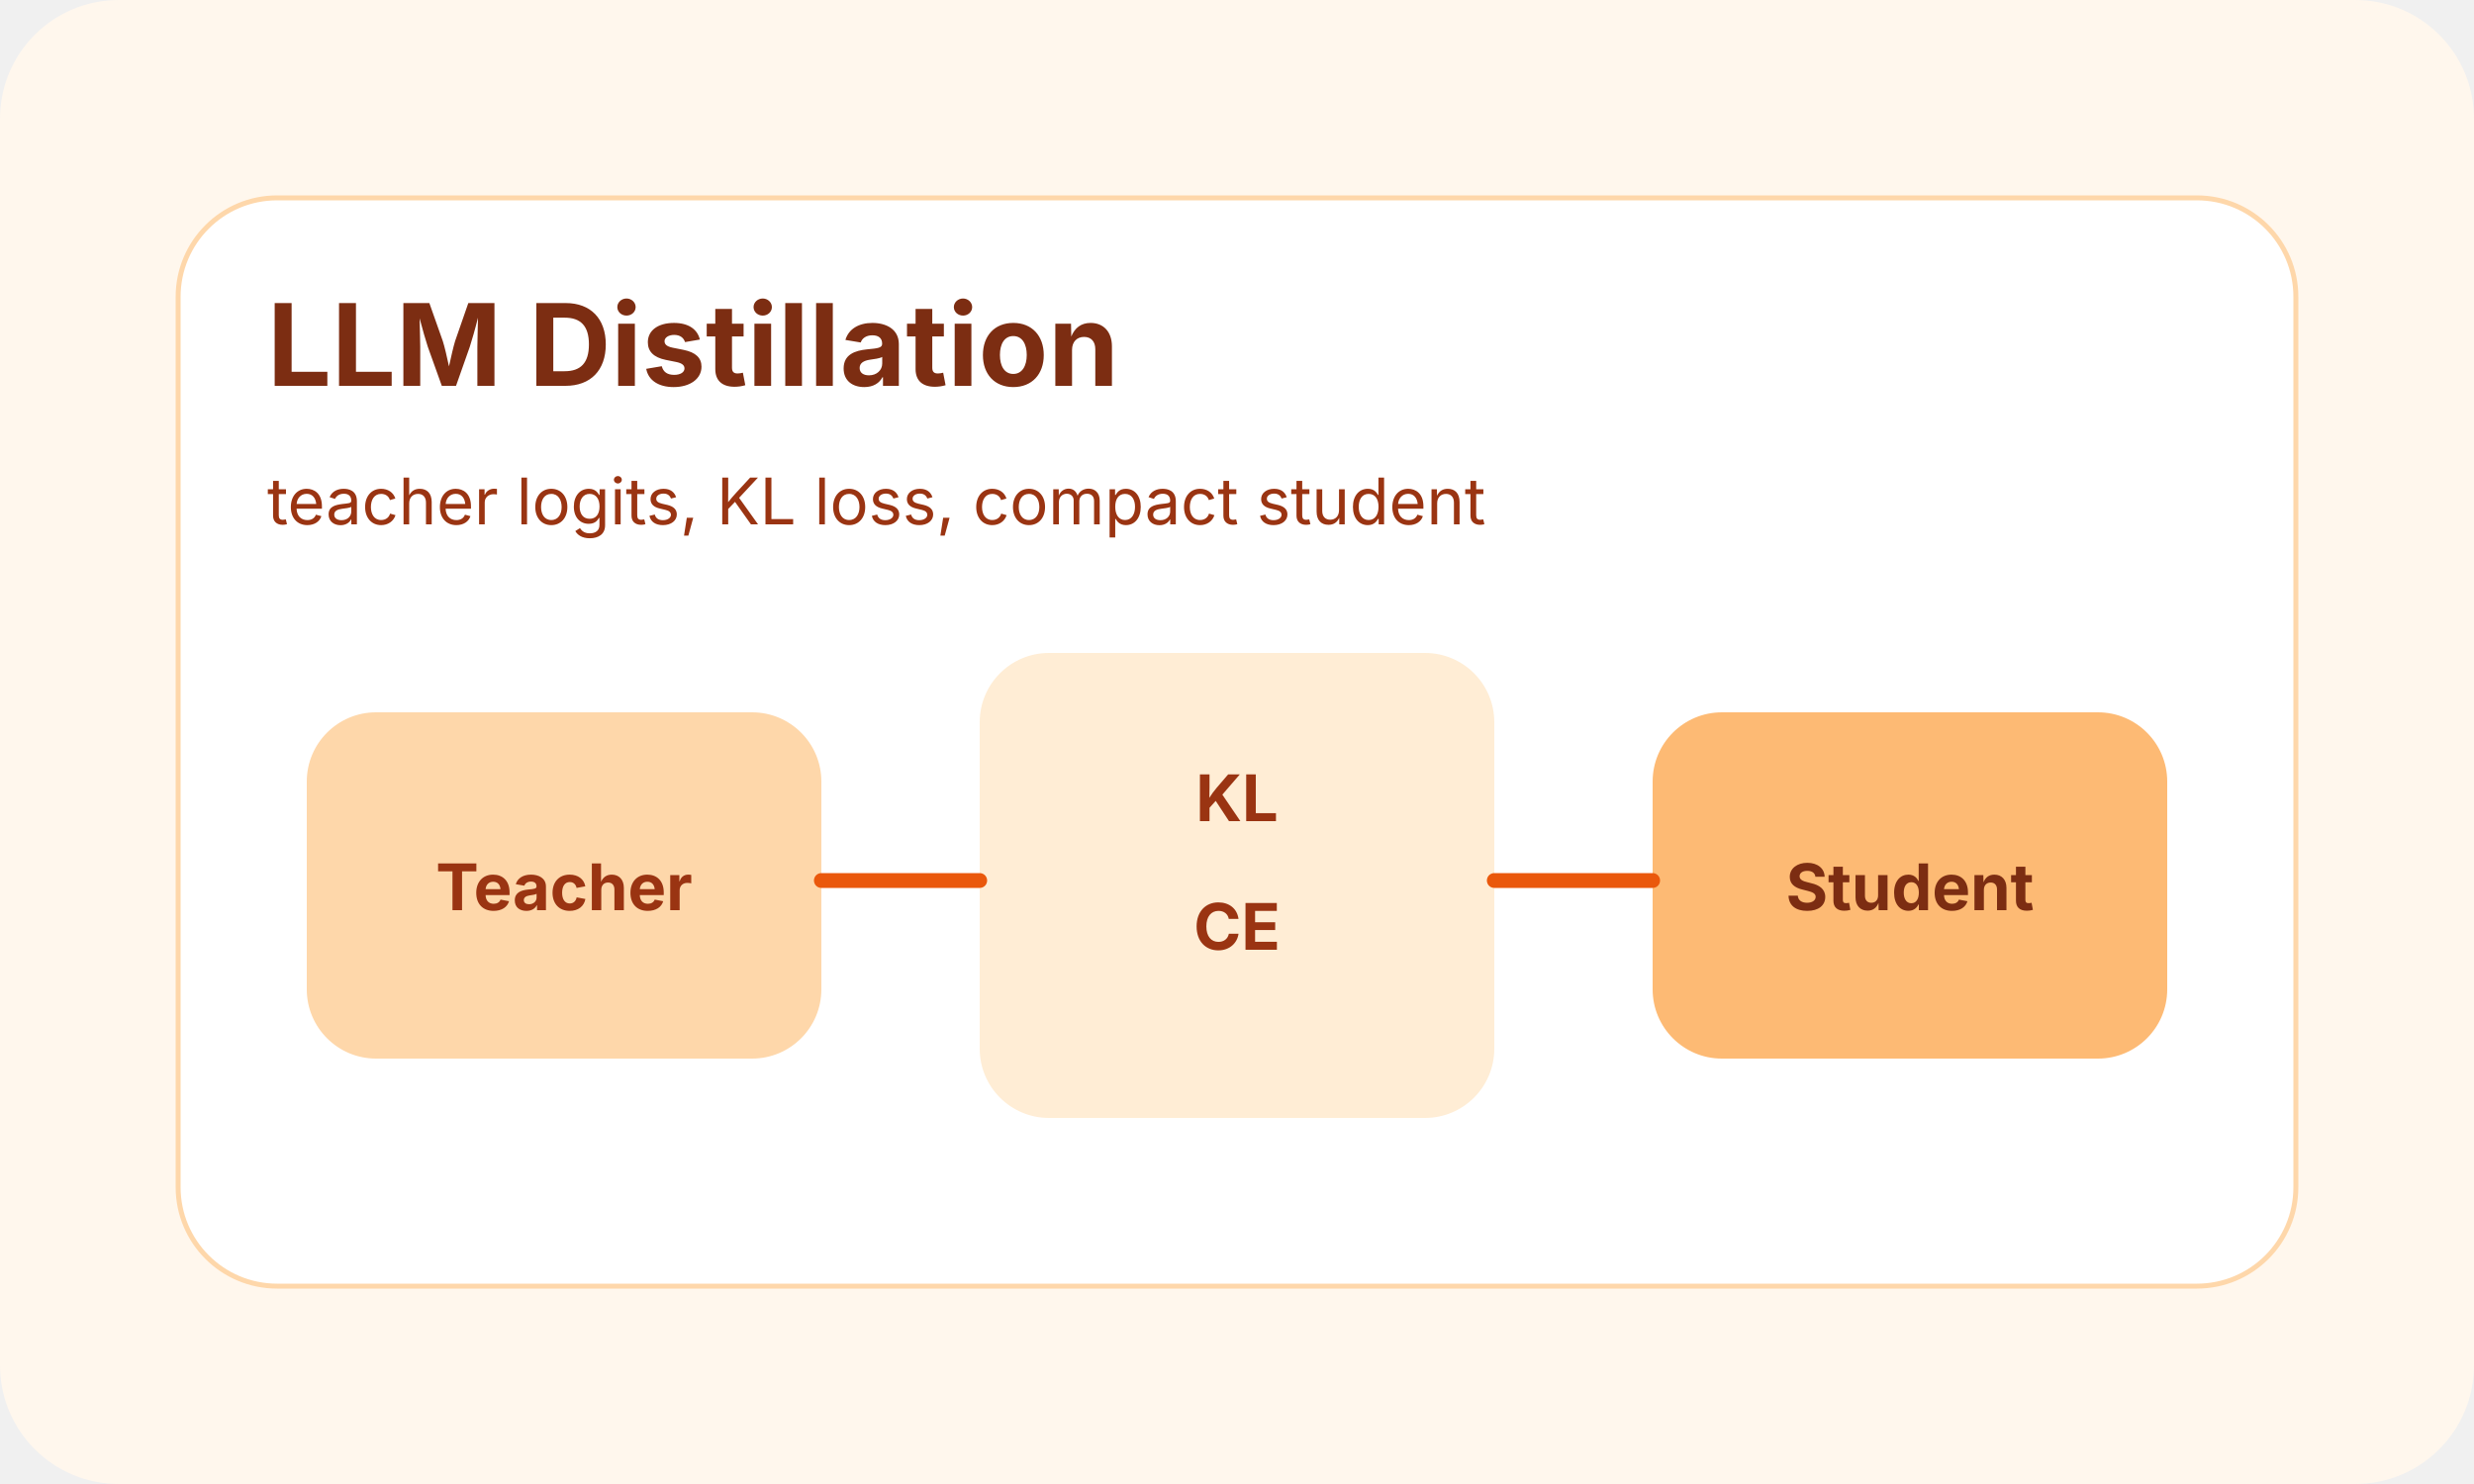
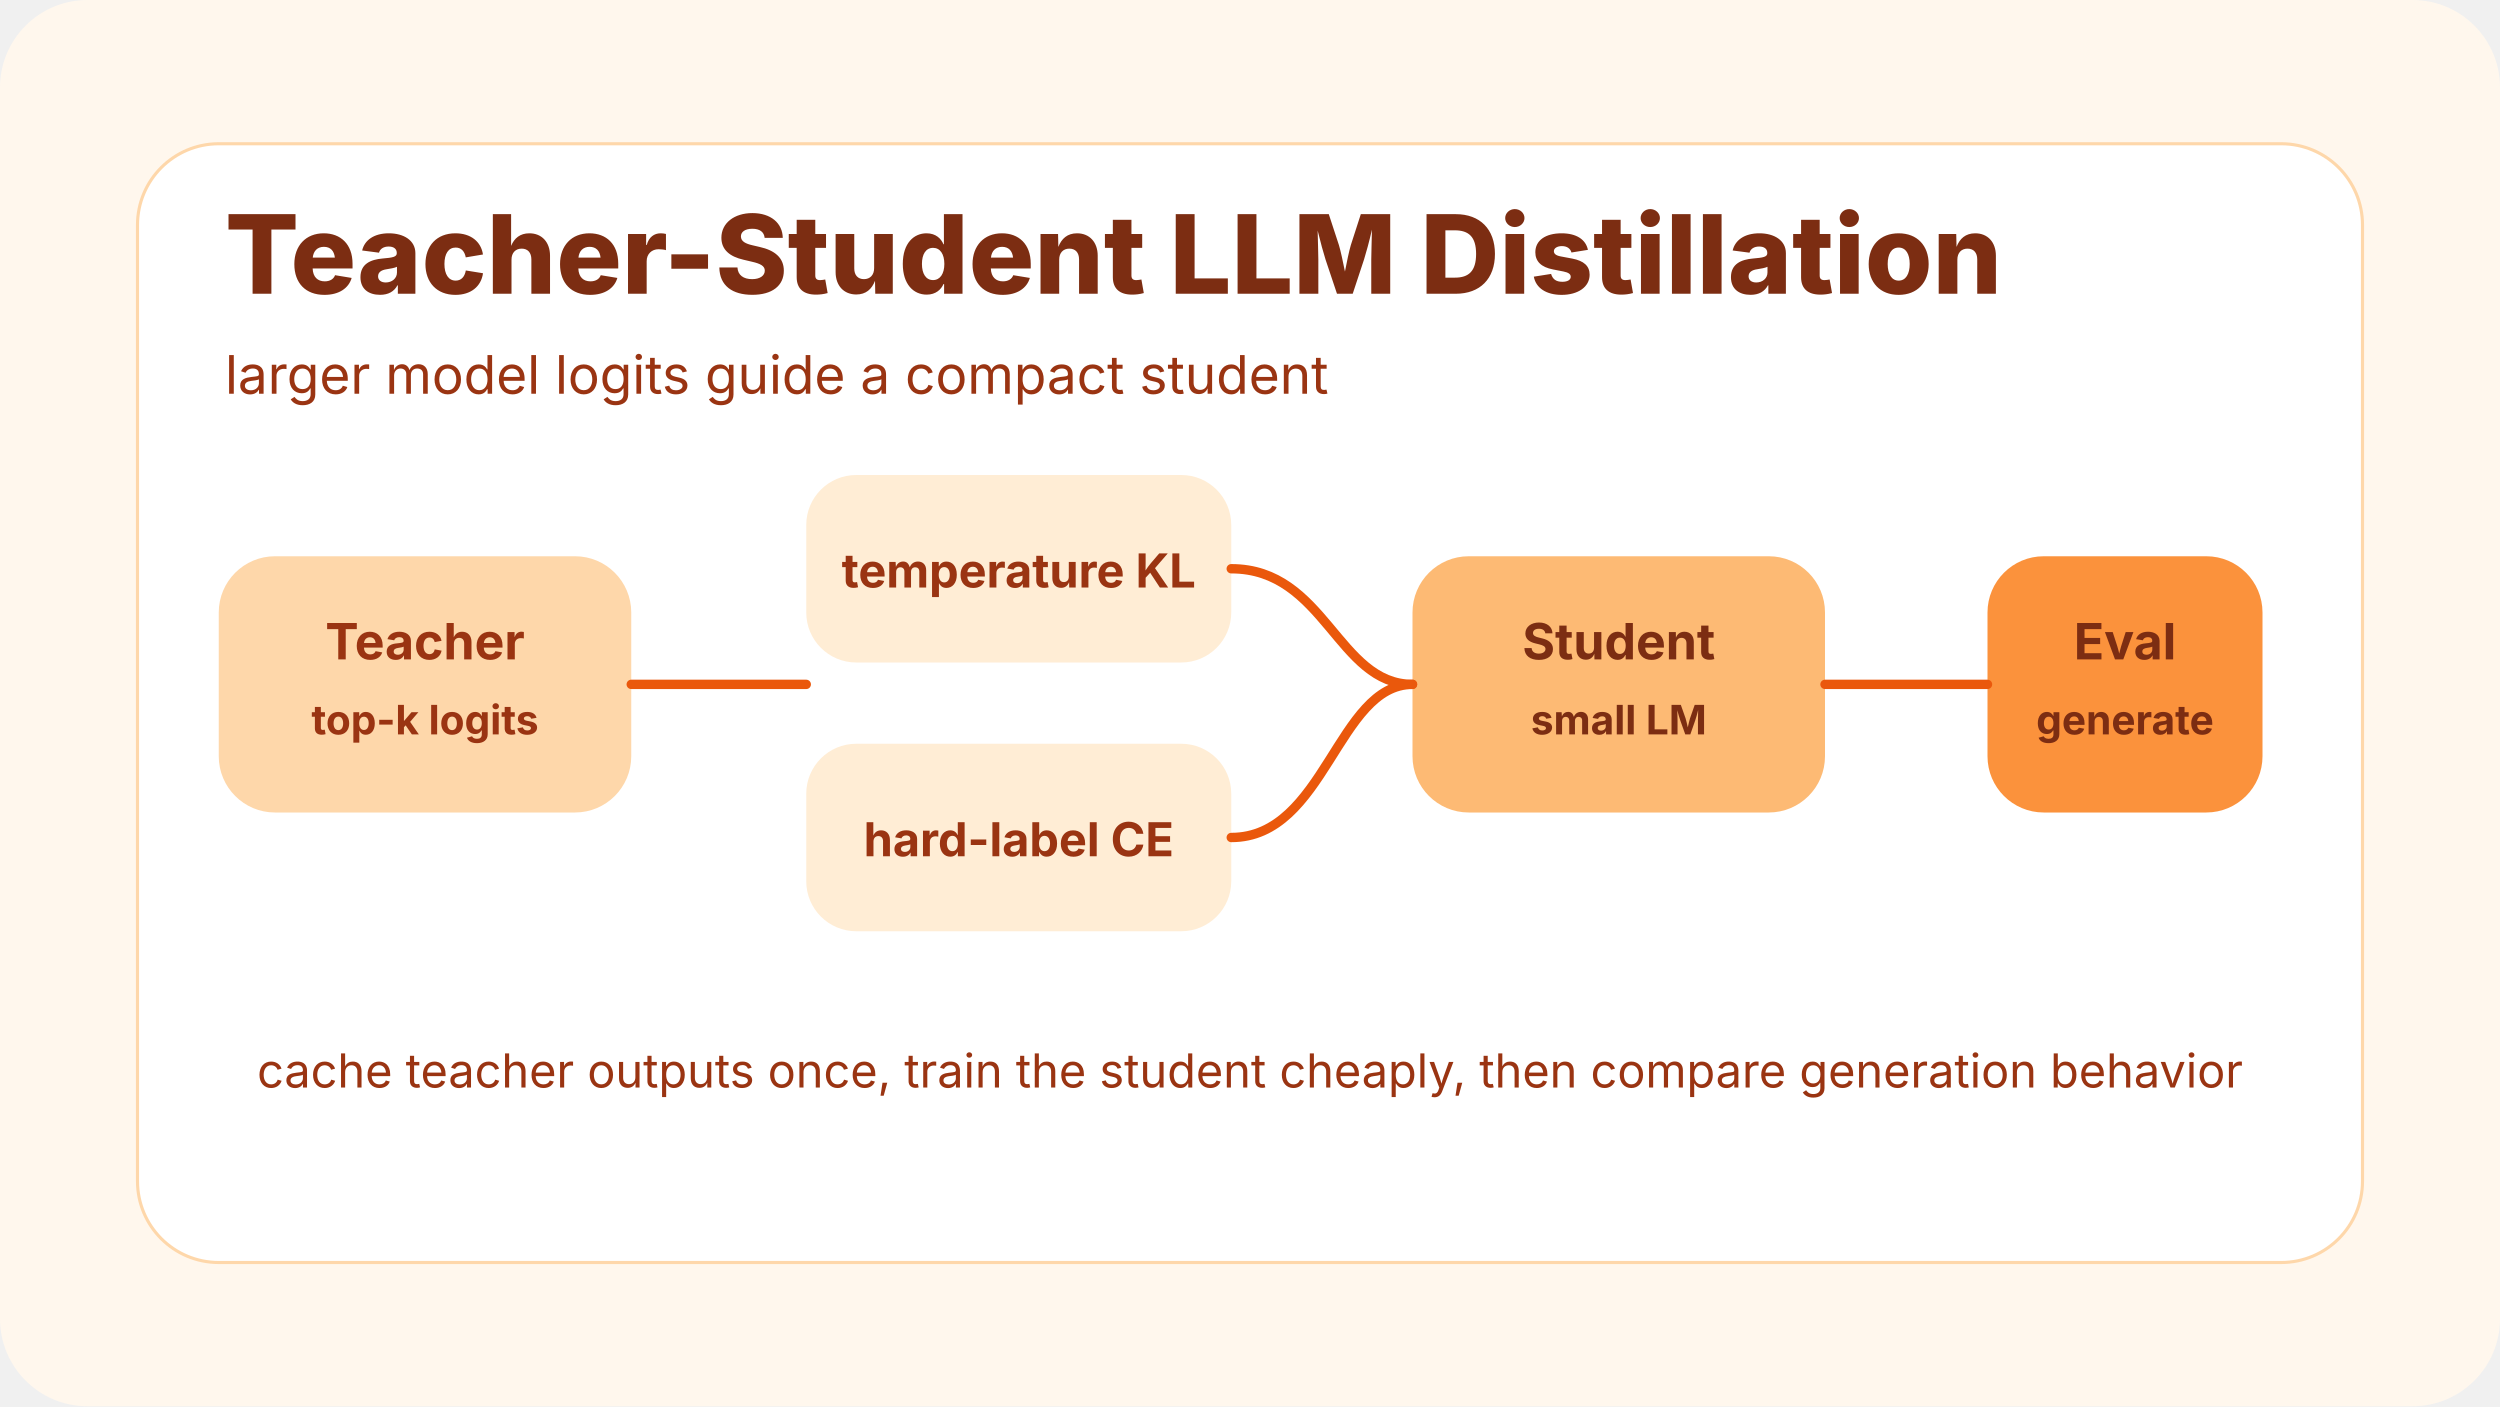
- <svg xmlns="http://www.w3.org/2000/svg" viewBox="0 0 500 300" role="img" aria-label="Teacher student LLM distillation diagram">
-   <rect width="500" height="300" rx="24" fill="#fff7ed" />
-   <rect x="36" y="40" width="428" height="220" rx="20" fill="#ffffff" stroke="#fed7aa" />
-   <text x="54" y="78" font-family="Inter, Arial, sans-serif" font-size="23" font-weight="700" fill="#7c2d12">LLM Distillation</text>
-   <text x="54" y="106" font-family="Inter, Arial, sans-serif" font-size="13" fill="#9a3412">teacher logits, KL loss, compact student</text>
-   <g font-family="Inter, Arial, sans-serif" font-size="13" font-weight="700" text-anchor="middle">
-     <rect x="62" y="144" width="104" height="70" rx="14" fill="#fed7aa" />
-     <text x="114" y="184" fill="#9a3412">Teacher</text>
-     <rect x="198" y="132" width="104" height="94" rx="14" fill="#ffedd5" />
-     <text x="250" y="166" fill="#9a3412">KL</text>
-     <text x="250" y="192" fill="#9a3412">CE</text>
-     <rect x="334" y="144" width="104" height="70" rx="14" fill="#fdba74" />
-     <text x="386" y="184" fill="#7c2d12">Student</text>
+ <svg xmlns="http://www.w3.org/2000/svg" viewBox="0 0 800 450" role="img" aria-label="Teacher student LLM distillation pipeline">
+   <rect width="800" height="450" rx="28" fill="#fff7ed" />
+   <rect x="44" y="46" width="712" height="358" rx="26" fill="#ffffff" stroke="#fed7aa" />
+   <text x="72" y="94" font-family="Inter, Arial, sans-serif" font-size="35" font-weight="800" fill="#7c2d12">Teacher-Student LLM Distillation</text>
+   <text x="72" y="126" font-family="Inter, Arial, sans-serif" font-size="17" fill="#9a3412">larger model logits guide a compact student</text>
+   <g font-family="Inter, Arial, sans-serif" text-anchor="middle" font-weight="700">
+     <rect x="70" y="178" width="132" height="82" rx="18" fill="#fed7aa" />
+     <text x="136" y="211" font-size="16" fill="#9a3412">Teacher</text>
+     <text x="136" y="235" font-size="13" fill="#9a3412">top-k logits</text>
+     <rect x="258" y="152" width="136" height="60" rx="16" fill="#ffedd5" />
+     <text x="326" y="188" font-size="15" fill="#9a3412">temperature KL</text>
+     <rect x="258" y="238" width="136" height="60" rx="16" fill="#ffedd5" />
+     <text x="326" y="274" font-size="15" fill="#9a3412">hard-label CE</text>
+     <rect x="452" y="178" width="132" height="82" rx="18" fill="#fdba74" />
+     <text x="518" y="211" font-size="16" fill="#7c2d12">Student</text>
+     <text x="518" y="235" font-size="13" fill="#7c2d12">small LM</text>
+     <rect x="636" y="178" width="88" height="82" rx="18" fill="#fb923c" />
+     <text x="680" y="211" font-size="16" fill="#7c2d12">Eval</text>
+     <text x="680" y="235" font-size="13" fill="#7c2d12">generate</text>
  </g>
-   <path d="M166 178h32M302 178h32" stroke="#ea580c" stroke-width="3" fill="none" stroke-linecap="round" />
+   <g stroke="#ea580c" stroke-width="3" fill="none" stroke-linecap="round">
+     <path d="M202 219h56" />
+     <path d="M394 182c30 0 34 37 58 37" />
+     <path d="M394 268c30 0 34-49 58-49" />
+     <path d="M584 219h52" />
+   </g>
+   <text x="400" y="348" text-anchor="middle" font-family="Inter, Arial, sans-serif" font-size="15" fill="#9a3412">cache teacher outputs once, train the student cheaply, then compare generation behavior</text>
</svg>
